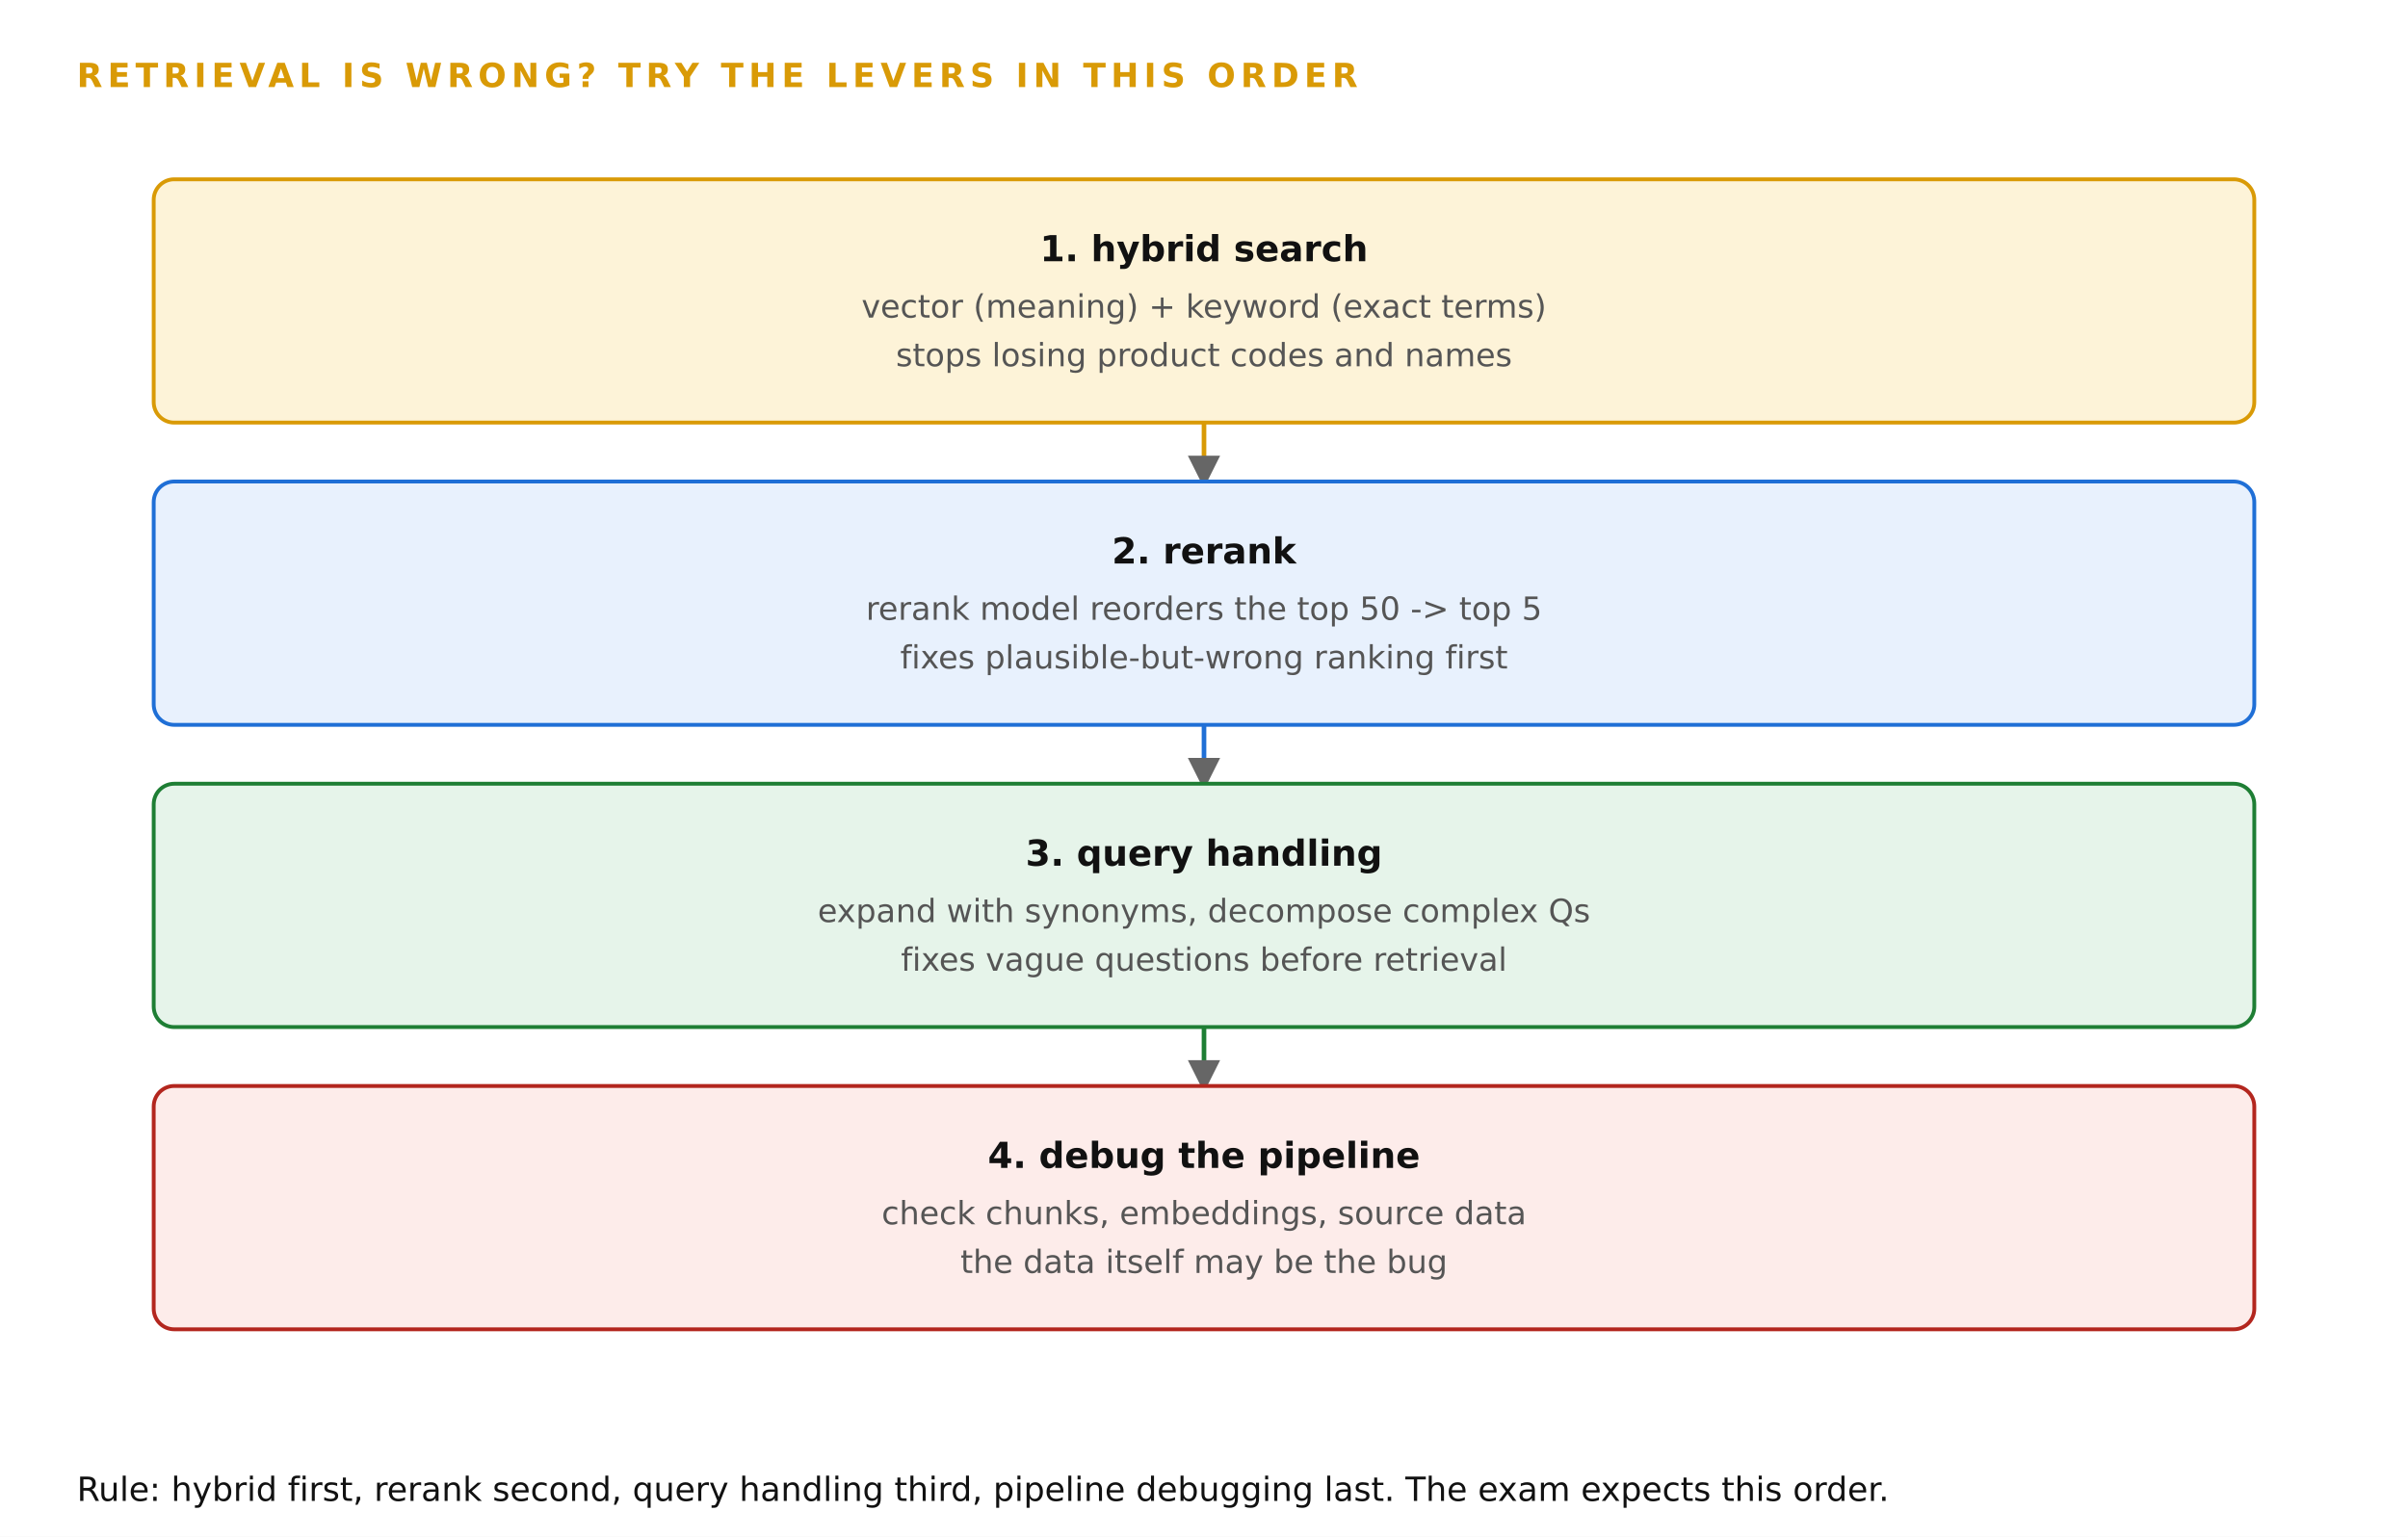
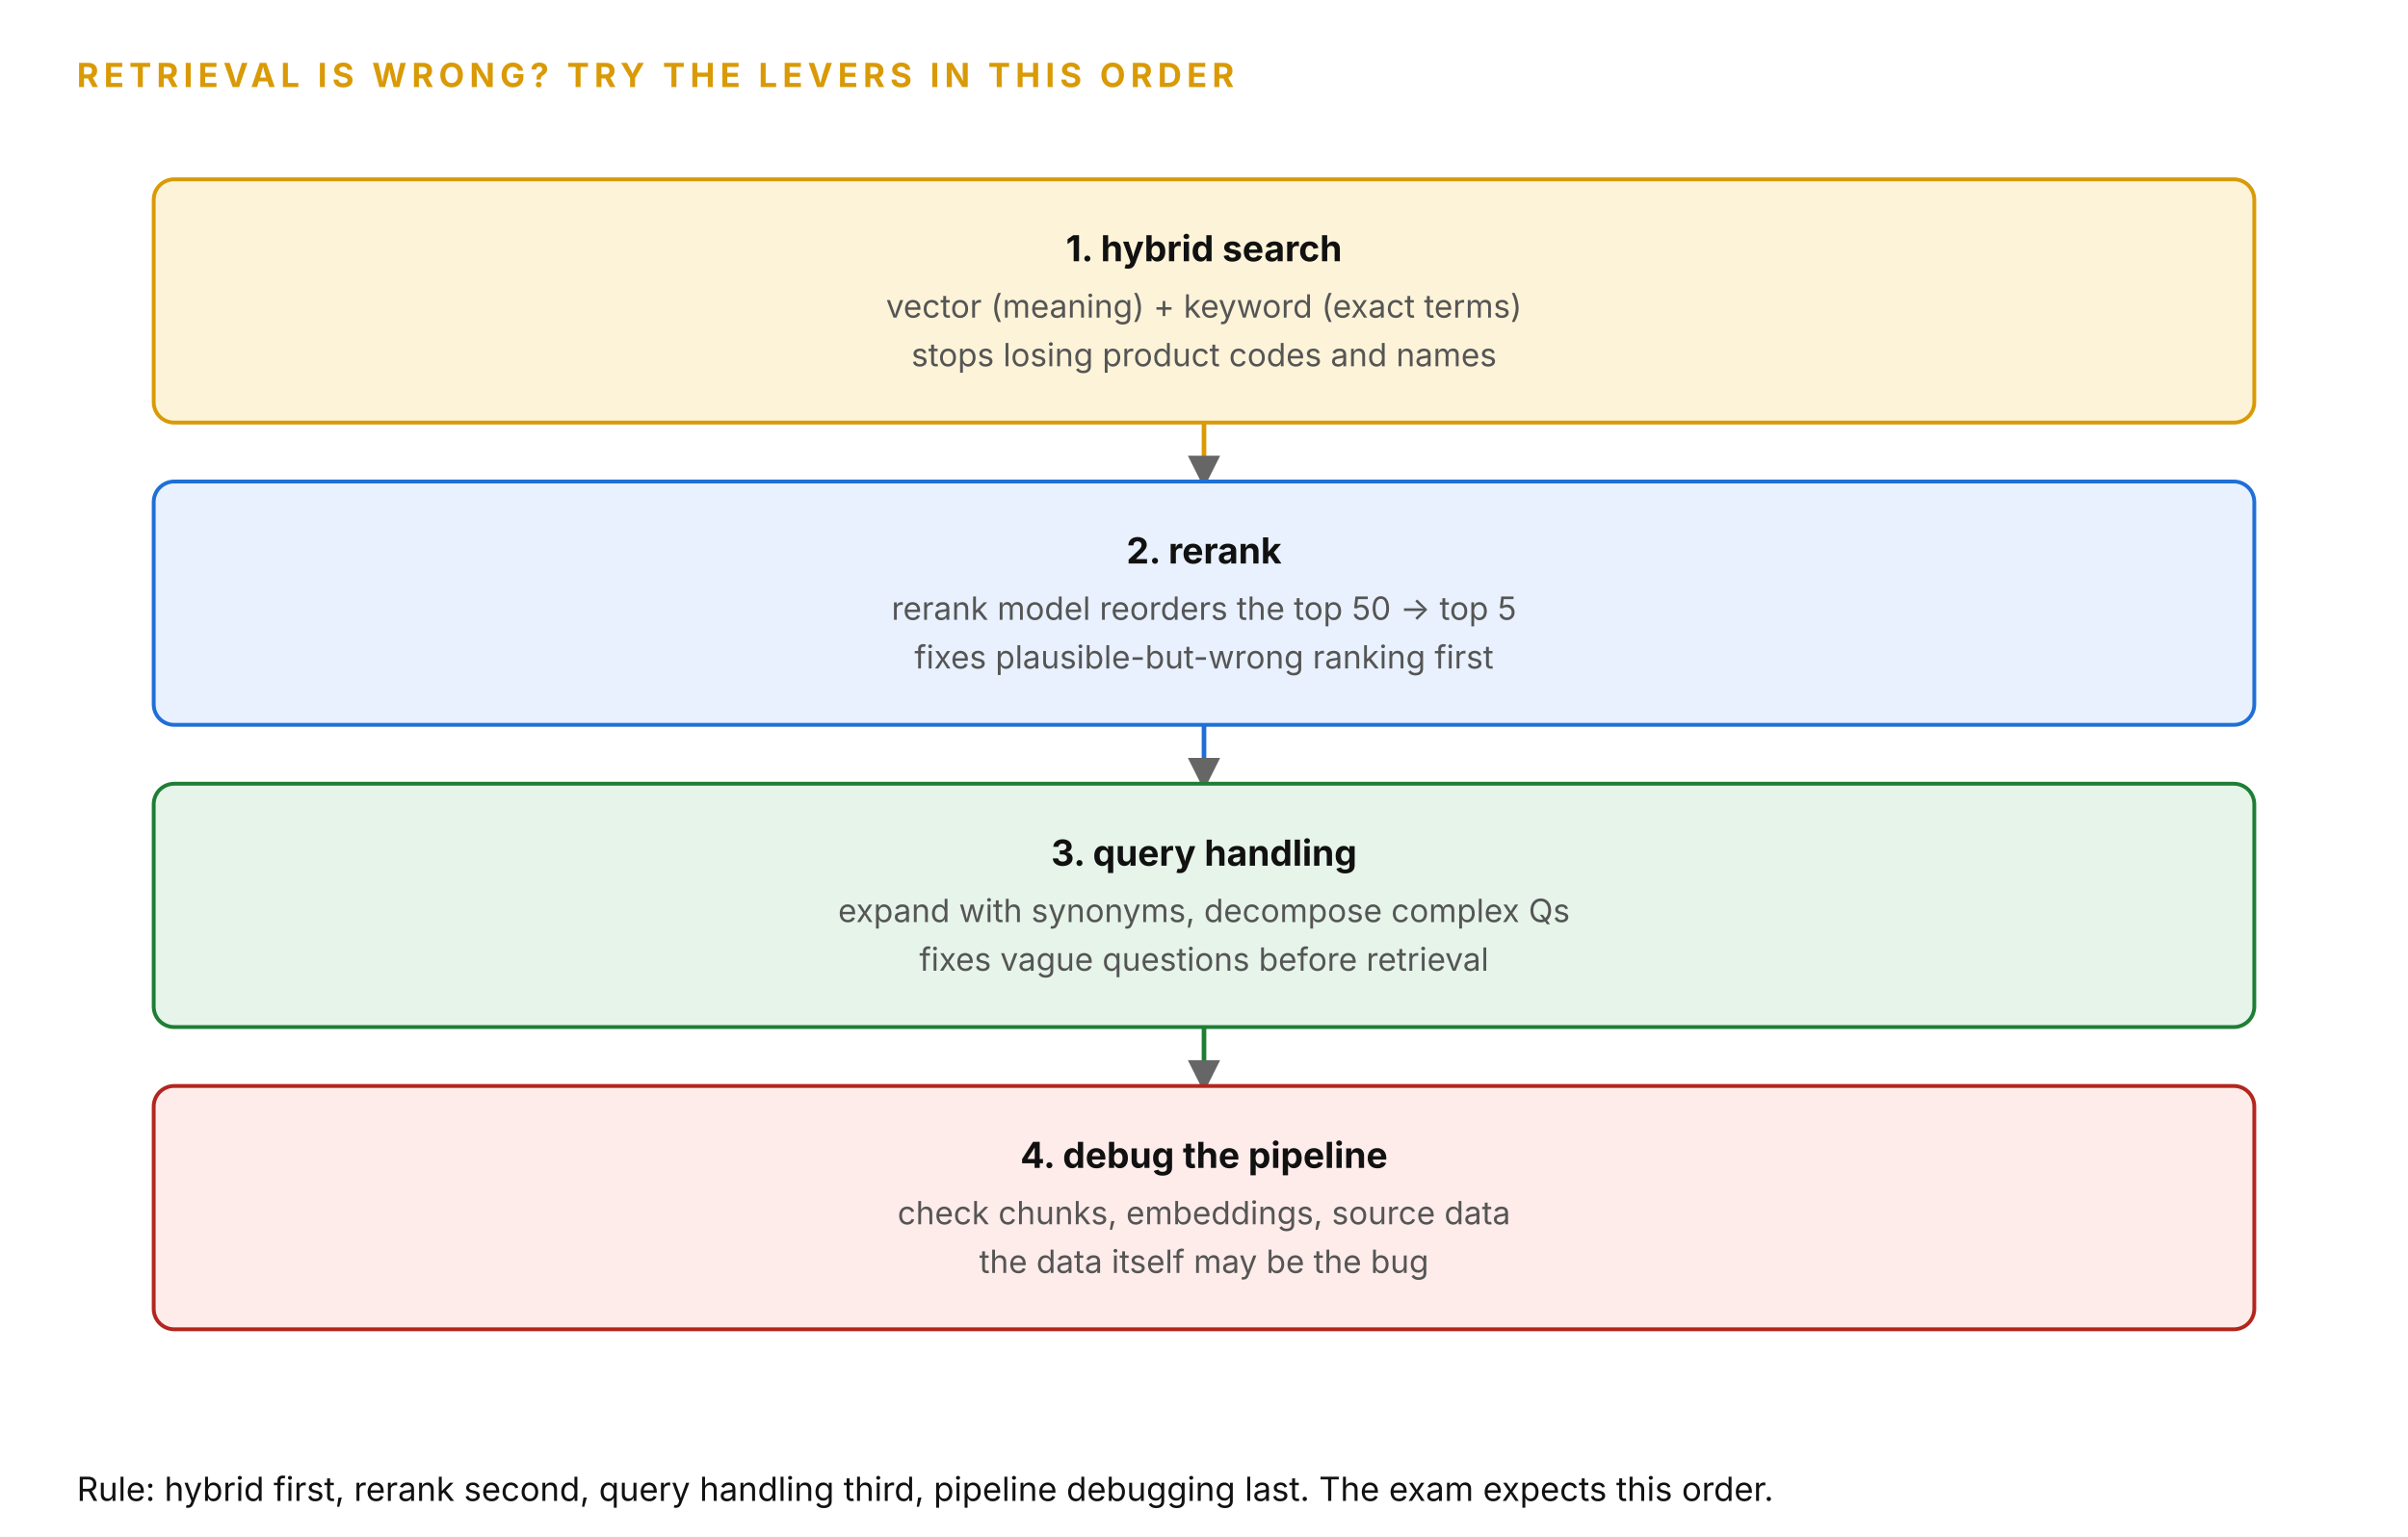
- <svg xmlns="http://www.w3.org/2000/svg" width="100%" viewBox="0 0 940 600" role="img" style="background:#ffffff;font-family:DejaVu Sans,Verdana,sans-serif" aria-label="Retrieval fixes in exam order: four levers, top to bottom">
+ <svg xmlns="http://www.w3.org/2000/svg" width="100%" viewBox="0 0 940 600" role="img" style="background:#ffffff;font-family:'Anthropic Sans',Inter,'Source Sans 3','IBM Plex Sans',sans-serif" aria-label="Retrieval fixes in exam order: four levers, top to bottom">
  <defs>
    <marker id="aip-retorder-ah" viewBox="0 0 10 10" refX="8" refY="5" markerWidth="7" markerHeight="7" orient="auto-start-reverse">
      <path d="M0,0 L10,5 L0,10 z" fill="#666666" />
    </marker>
  </defs>
  <rect x="0" y="0" width="940" height="600" fill="#ffffff" />
  <text x="30" y="34" font-size="13" font-weight="bold" fill="#d99a06" letter-spacing="2">RETRIEVAL IS WRONG? TRY THE LEVERS IN THIS ORDER</text>
  <rect x="60" y="70" width="820" height="95" rx="8" fill="#fdf3d8" stroke="#d99a06" stroke-width="1.5" />
  <text x="470.0" y="102" text-anchor="middle" font-size="14" fill="#111111" font-weight="bold">1. hybrid search</text>
  <text x="470.0" y="124" text-anchor="middle" font-size="12.5" fill="#555555">vector (meaning) + keyword (exact terms)</text>
  <text x="470.0" y="143" text-anchor="middle" font-size="12.5" fill="#555555">stops losing product codes and names</text>
  <line x1="470" y1="165" x2="470" y2="188" stroke="#d99a06" stroke-width="1.8" marker-end="url(#aip-retorder-ah)" />
  <rect x="60" y="188" width="820" height="95" rx="8" fill="#e8f1fd" stroke="#1f6fd6" stroke-width="1.5" />
  <text x="470.0" y="220" text-anchor="middle" font-size="14" fill="#111111" font-weight="bold">2. rerank</text>
  <text x="470.0" y="242" text-anchor="middle" font-size="12.5" fill="#555555">rerank model reorders the top 50 -&gt; top 5</text>
  <text x="470.0" y="261" text-anchor="middle" font-size="12.5" fill="#555555">fixes plausible-but-wrong ranking first</text>
  <line x1="470" y1="283" x2="470" y2="306" stroke="#1f6fd6" stroke-width="1.8" marker-end="url(#aip-retorder-ah)" />
  <rect x="60" y="306" width="820" height="95" rx="8" fill="#e6f4ea" stroke="#1e7e34" stroke-width="1.5" />
  <text x="470.0" y="338" text-anchor="middle" font-size="14" fill="#111111" font-weight="bold">3. query handling</text>
  <text x="470.0" y="360" text-anchor="middle" font-size="12.5" fill="#555555">expand with synonyms, decompose complex Qs</text>
  <text x="470.0" y="379" text-anchor="middle" font-size="12.5" fill="#555555">fixes vague questions before retrieval</text>
  <line x1="470" y1="401" x2="470" y2="424" stroke="#1e7e34" stroke-width="1.8" marker-end="url(#aip-retorder-ah)" />
  <rect x="60" y="424" width="820" height="95" rx="8" fill="#fdecea" stroke="#b3261e" stroke-width="1.5" />
  <text x="470.0" y="456" text-anchor="middle" font-size="14" fill="#111111" font-weight="bold">4. debug the pipeline</text>
  <text x="470.0" y="478" text-anchor="middle" font-size="12.5" fill="#555555">check chunks, embeddings, source data</text>
  <text x="470.0" y="497" text-anchor="middle" font-size="12.5" fill="#555555">the data itself may be the bug</text>
  <text x="30" y="586" font-size="13" fill="#111111">Rule: hybrid first, rerank second, query handling third, pipeline debugging last. The exam expects this order.</text>
</svg>
